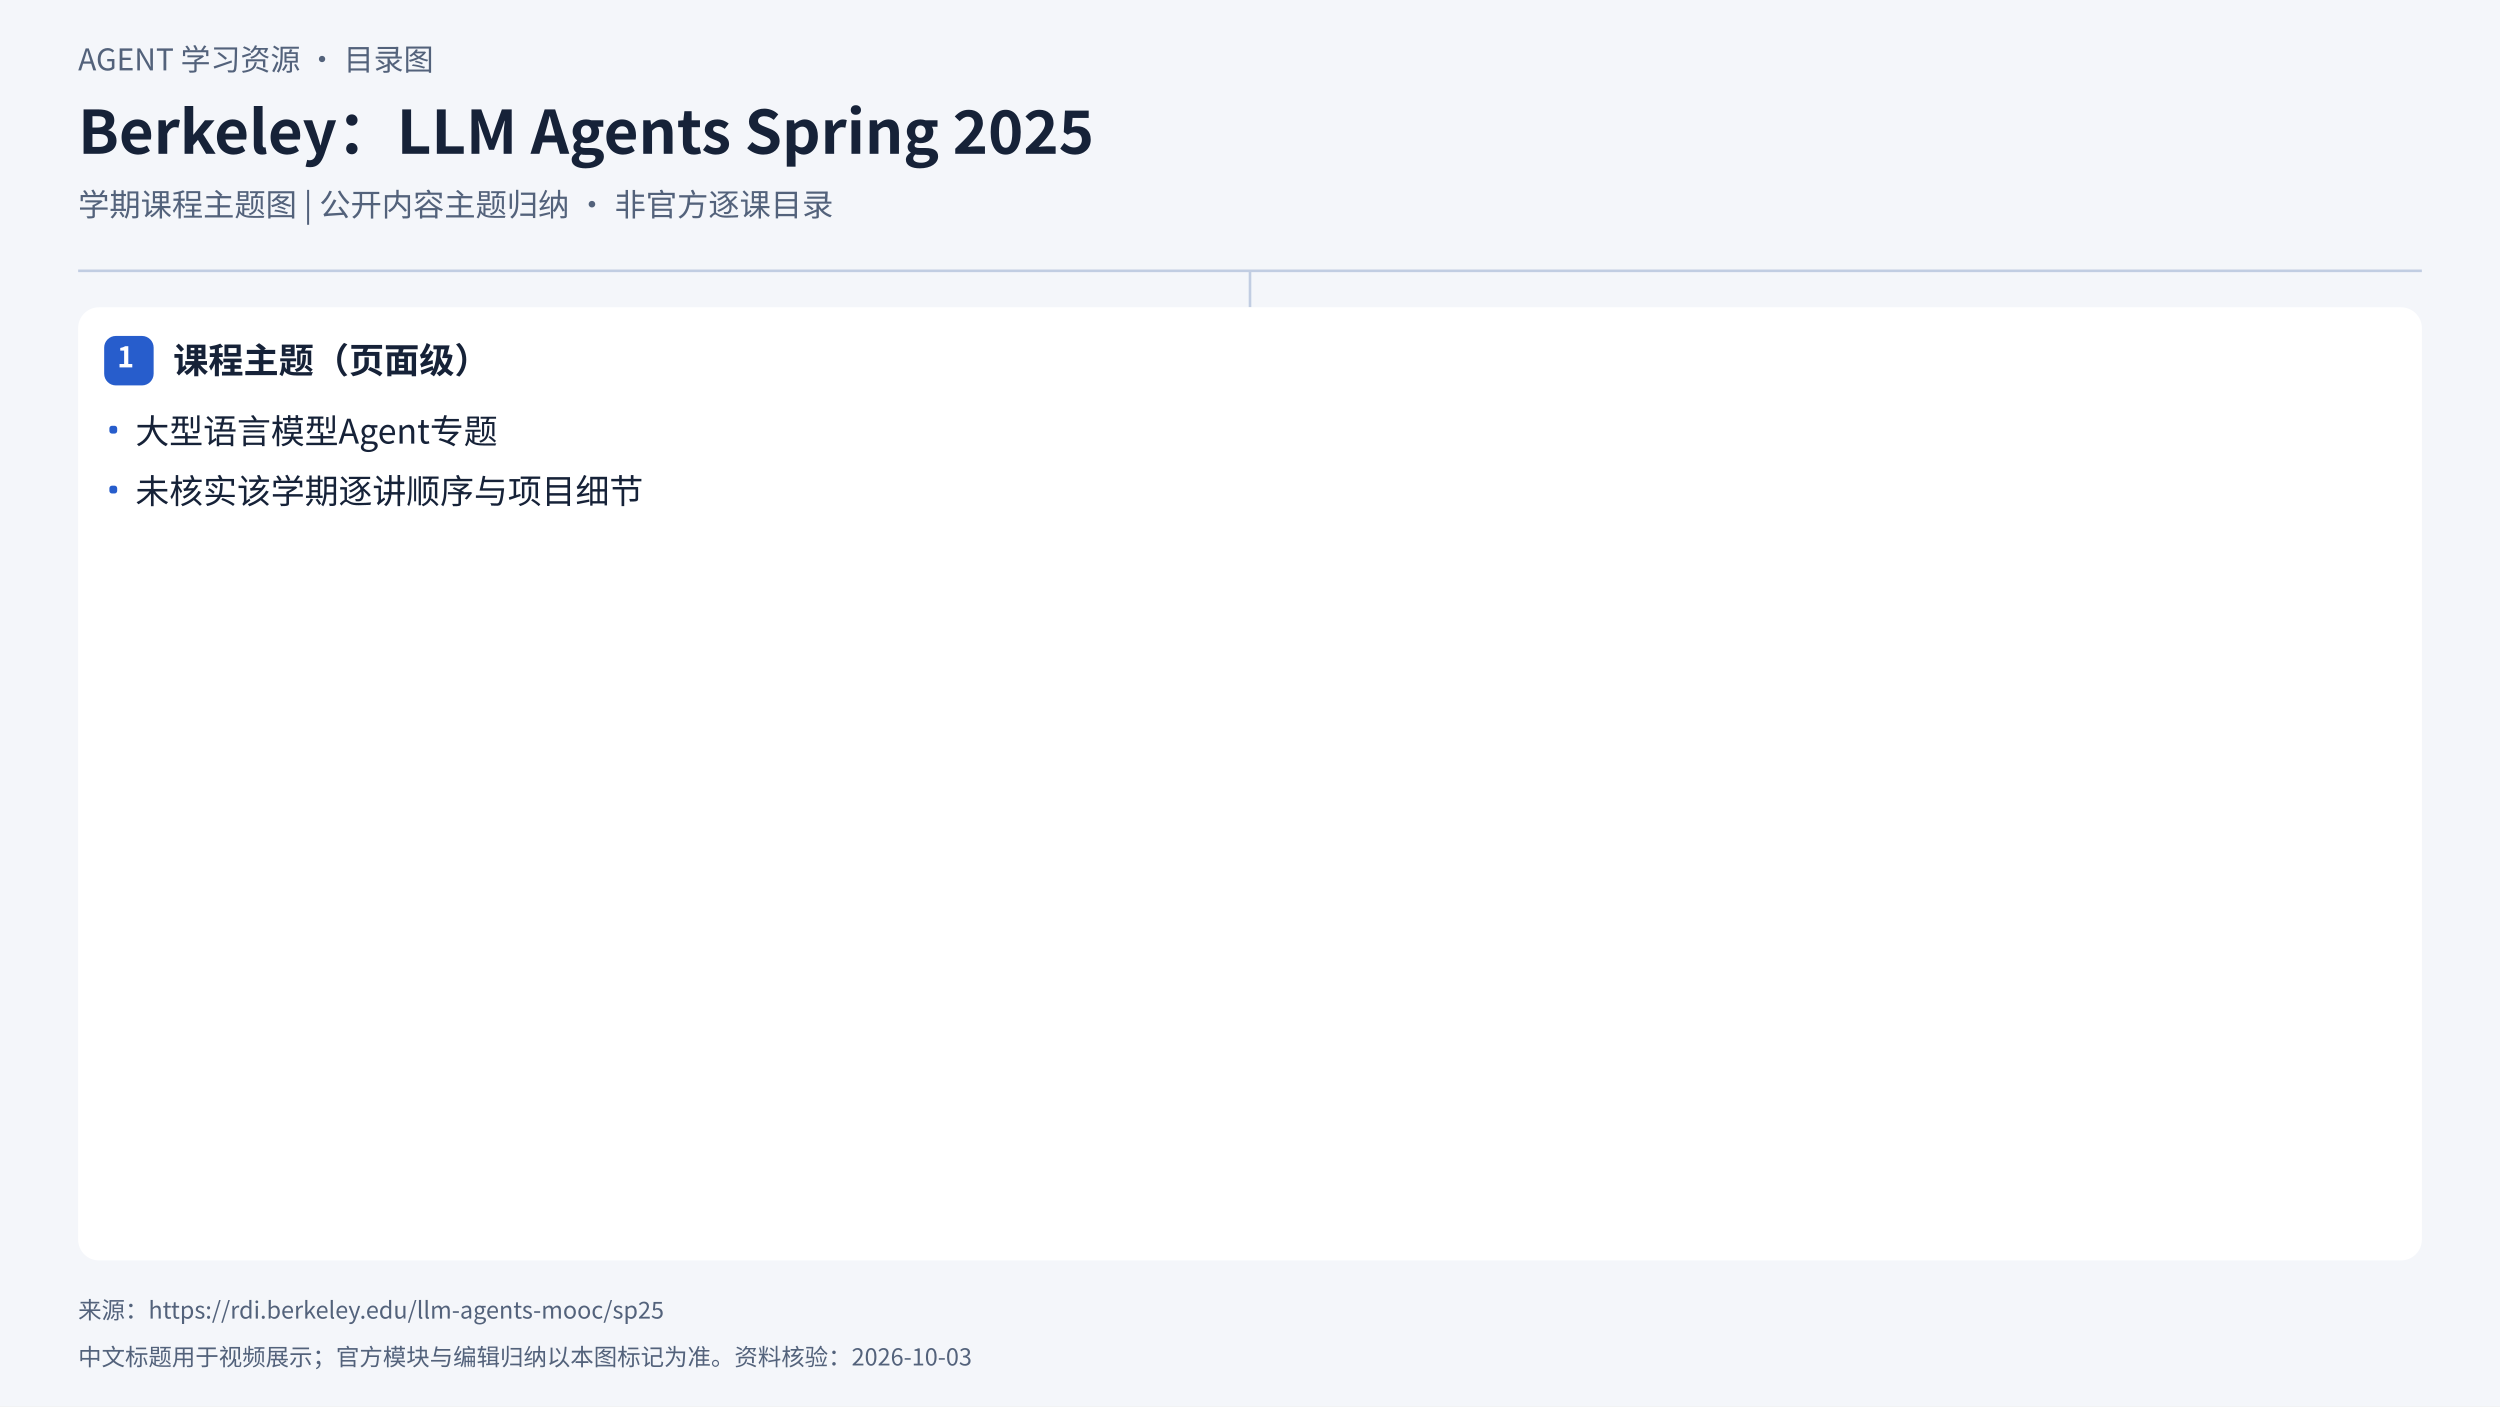
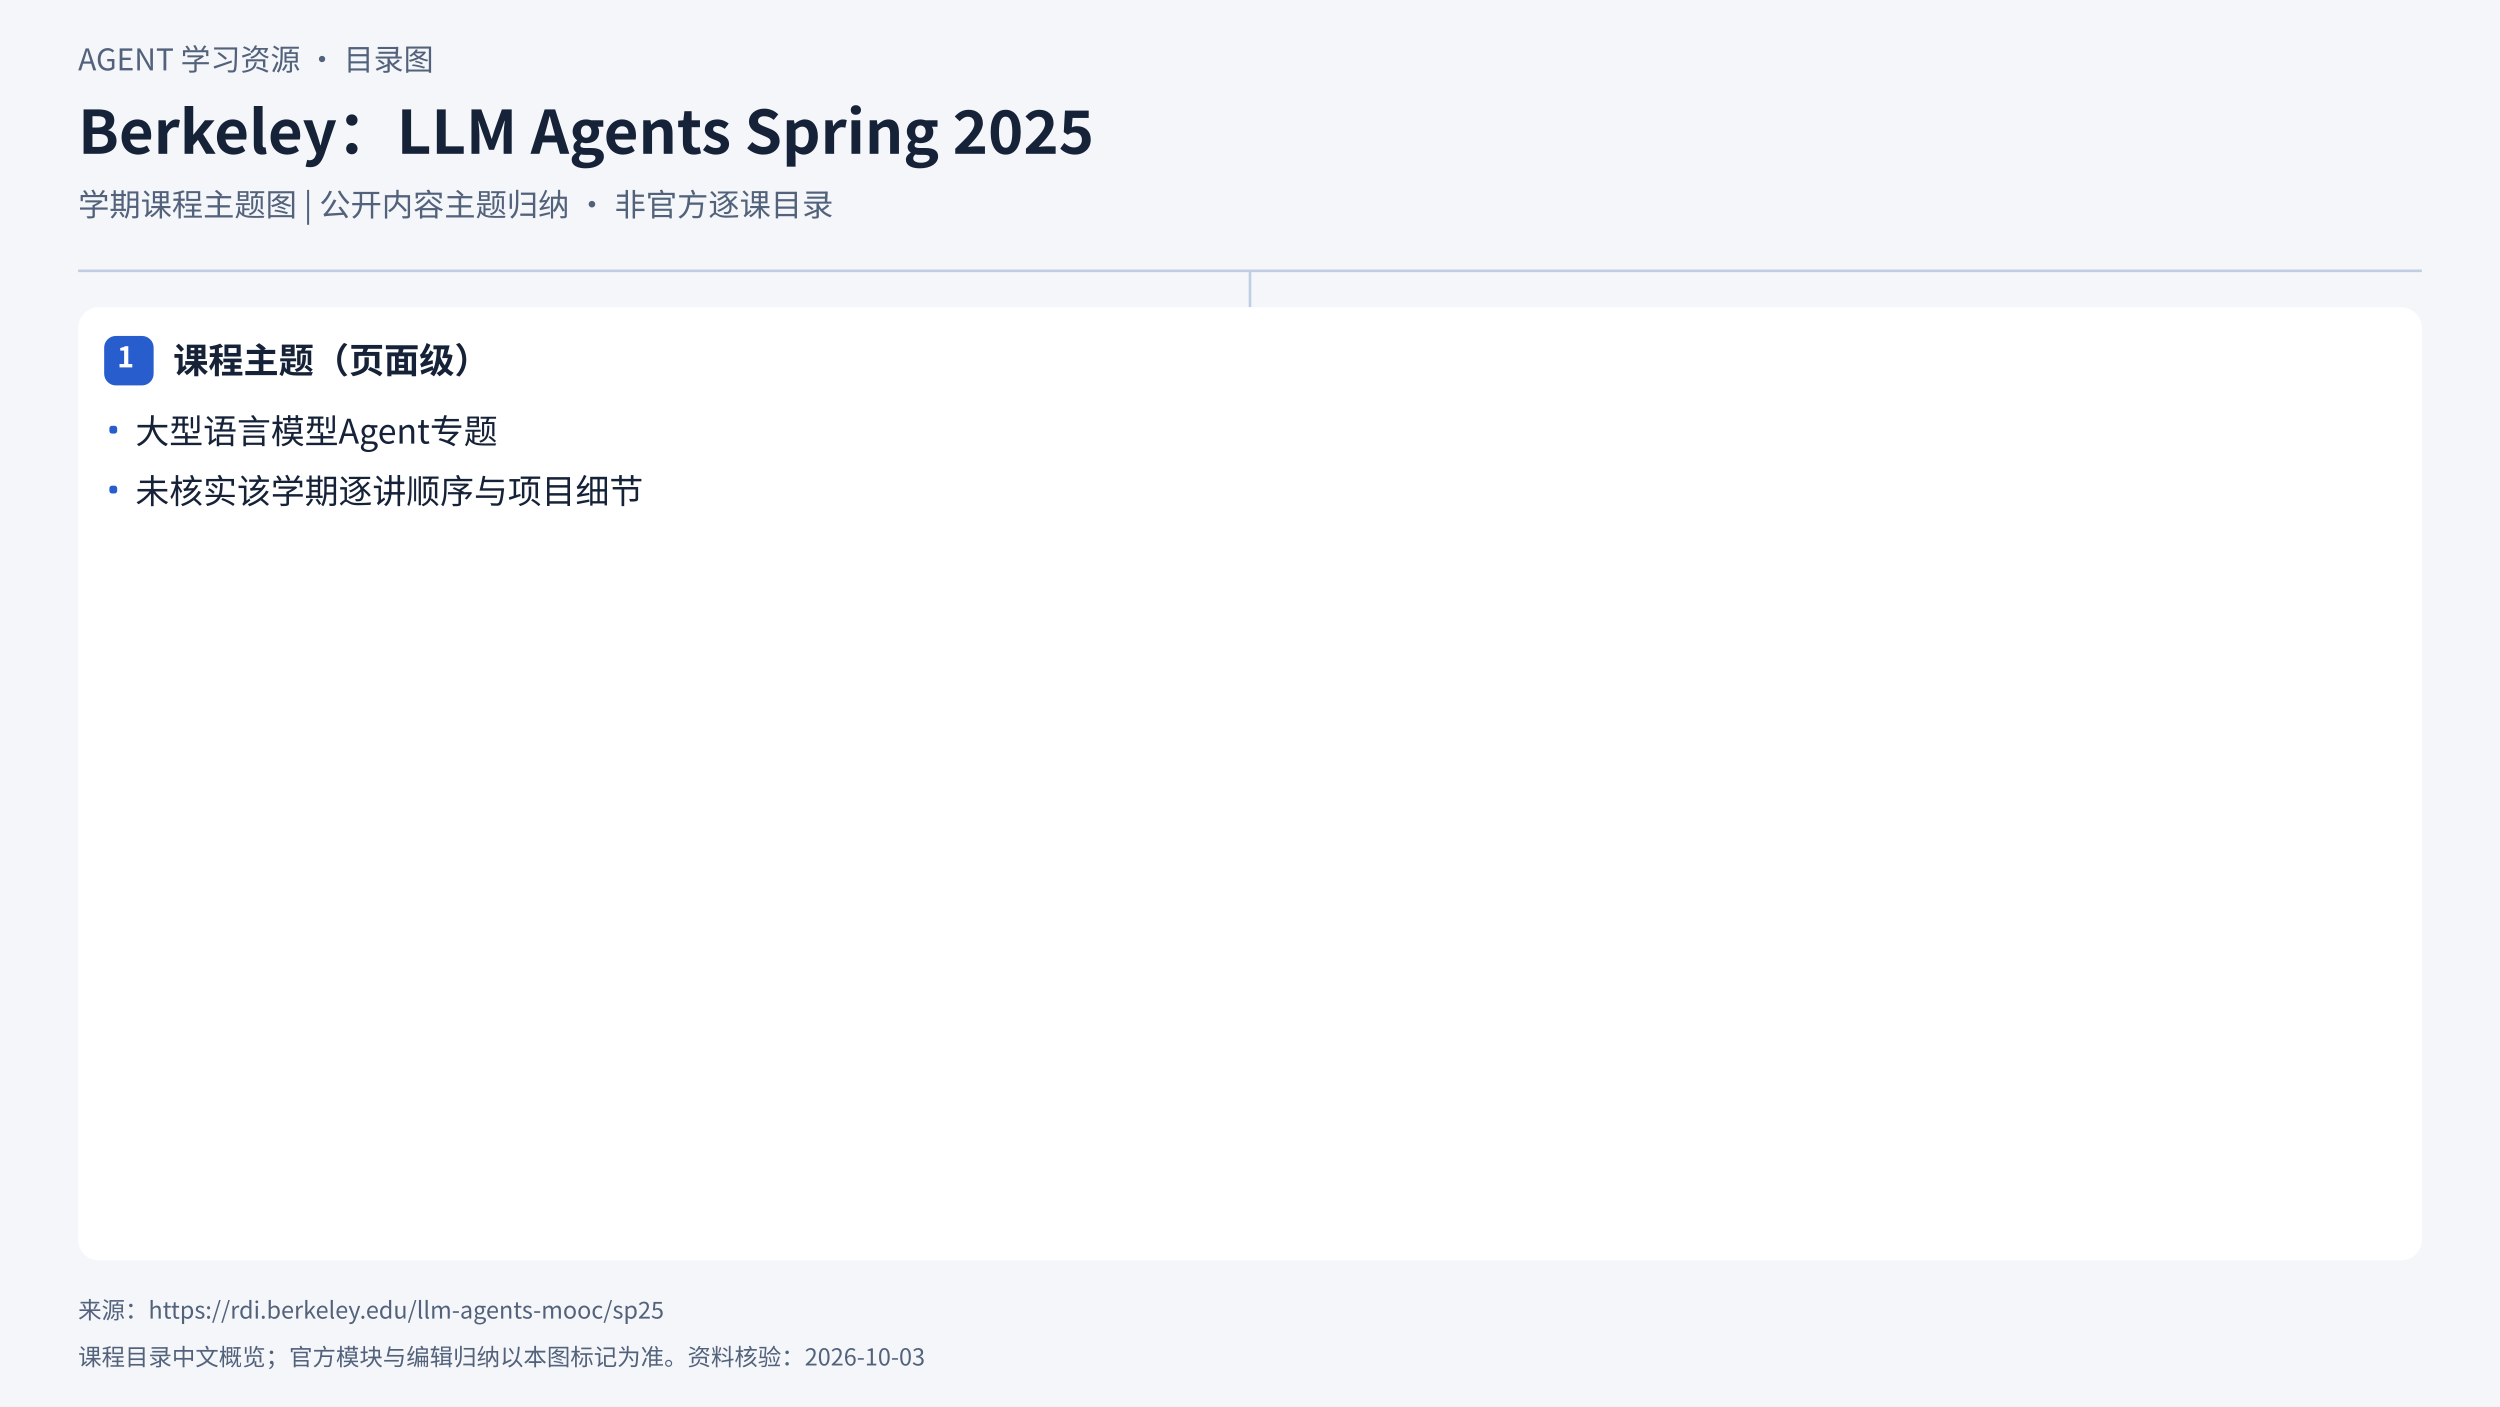
<svg xmlns="http://www.w3.org/2000/svg" width="1920" height="1080" viewBox="0 0 1920 1080">
  <rect width="1920" height="1080" fill="#F4F6FA" />
  <style>text{font-family:"Microsoft YaHei","Noto Sans CJK SC",sans-serif}</style>
  <text x="60" y="34" dominant-baseline="text-before-edge" font-size="23" fill="#53627B" font-weight="400">AGENT 学习资源 · 目录图</text>
  <text x="60" y="78" dominant-baseline="text-before-edge" font-size="46" fill="#162238" font-weight="700">Berkeley：LLM Agents Spring 2025</text>
  <text x="60" y="145" dominant-baseline="text-before-edge" font-size="24" fill="#53627B" font-weight="400">学期课程主题图  |  公开内容主题归纳 · 非官方逐课目录</text>
  <line x1="60" y1="208" x2="1860" y2="208" stroke="#C1CDE2" stroke-width="2" />
  <line x1="960" y1="208" x2="960" y2="236" stroke="#C1CDE2" stroke-width="2" />
  <rect x="60" y="236" width="1800" height="732" rx="16" fill="#FFFFFF" />
  <rect x="80" y="258" width="38" height="38" rx="9" fill="#275DCC" />
  <text x="90" y="263" dominant-baseline="text-before-edge" font-size="22" fill="#FFFFFF" font-weight="700">1</text>
  <text x="133" y="263" dominant-baseline="text-before-edge" font-size="27" fill="#162238" font-weight="700">课程主题（页面级）</text>
  <rect x="84" y="327" width="6" height="6" rx="2" fill="#275DCC" />
  <text x="104" y="318" dominant-baseline="text-before-edge" font-size="26" fill="#162238" font-weight="400">大型语言模型Agent专题</text>
  <rect x="84" y="373" width="6" height="6" rx="2" fill="#275DCC" />
  <text x="104" y="364" dominant-baseline="text-before-edge" font-size="26" fill="#162238" font-weight="400">未核实该学期逐讲顺序与项目细节</text>
  <text x="60" y="997" dominant-baseline="text-before-edge" font-size="18" fill="#53627B" font-weight="400">来源：https://rdi.berkeley.edu/llm-agents-mooc/sp25</text>
-   <text x="60" y="1033" dominant-baseline="text-before-edge" font-size="18" fill="#53627B" font-weight="400">中文标题用于视频展示；官方模块与编辑归纳以本图标记为准。资料核验：2026-10-03</text>
+   <text x="60" y="1033" dominant-baseline="text-before-edge" font-size="18" fill="#53627B" font-weight="400">课程目录中文概览；官方模块与编辑归纳以本图标记为准。资料核验：2026-10-03</text>
</svg>
